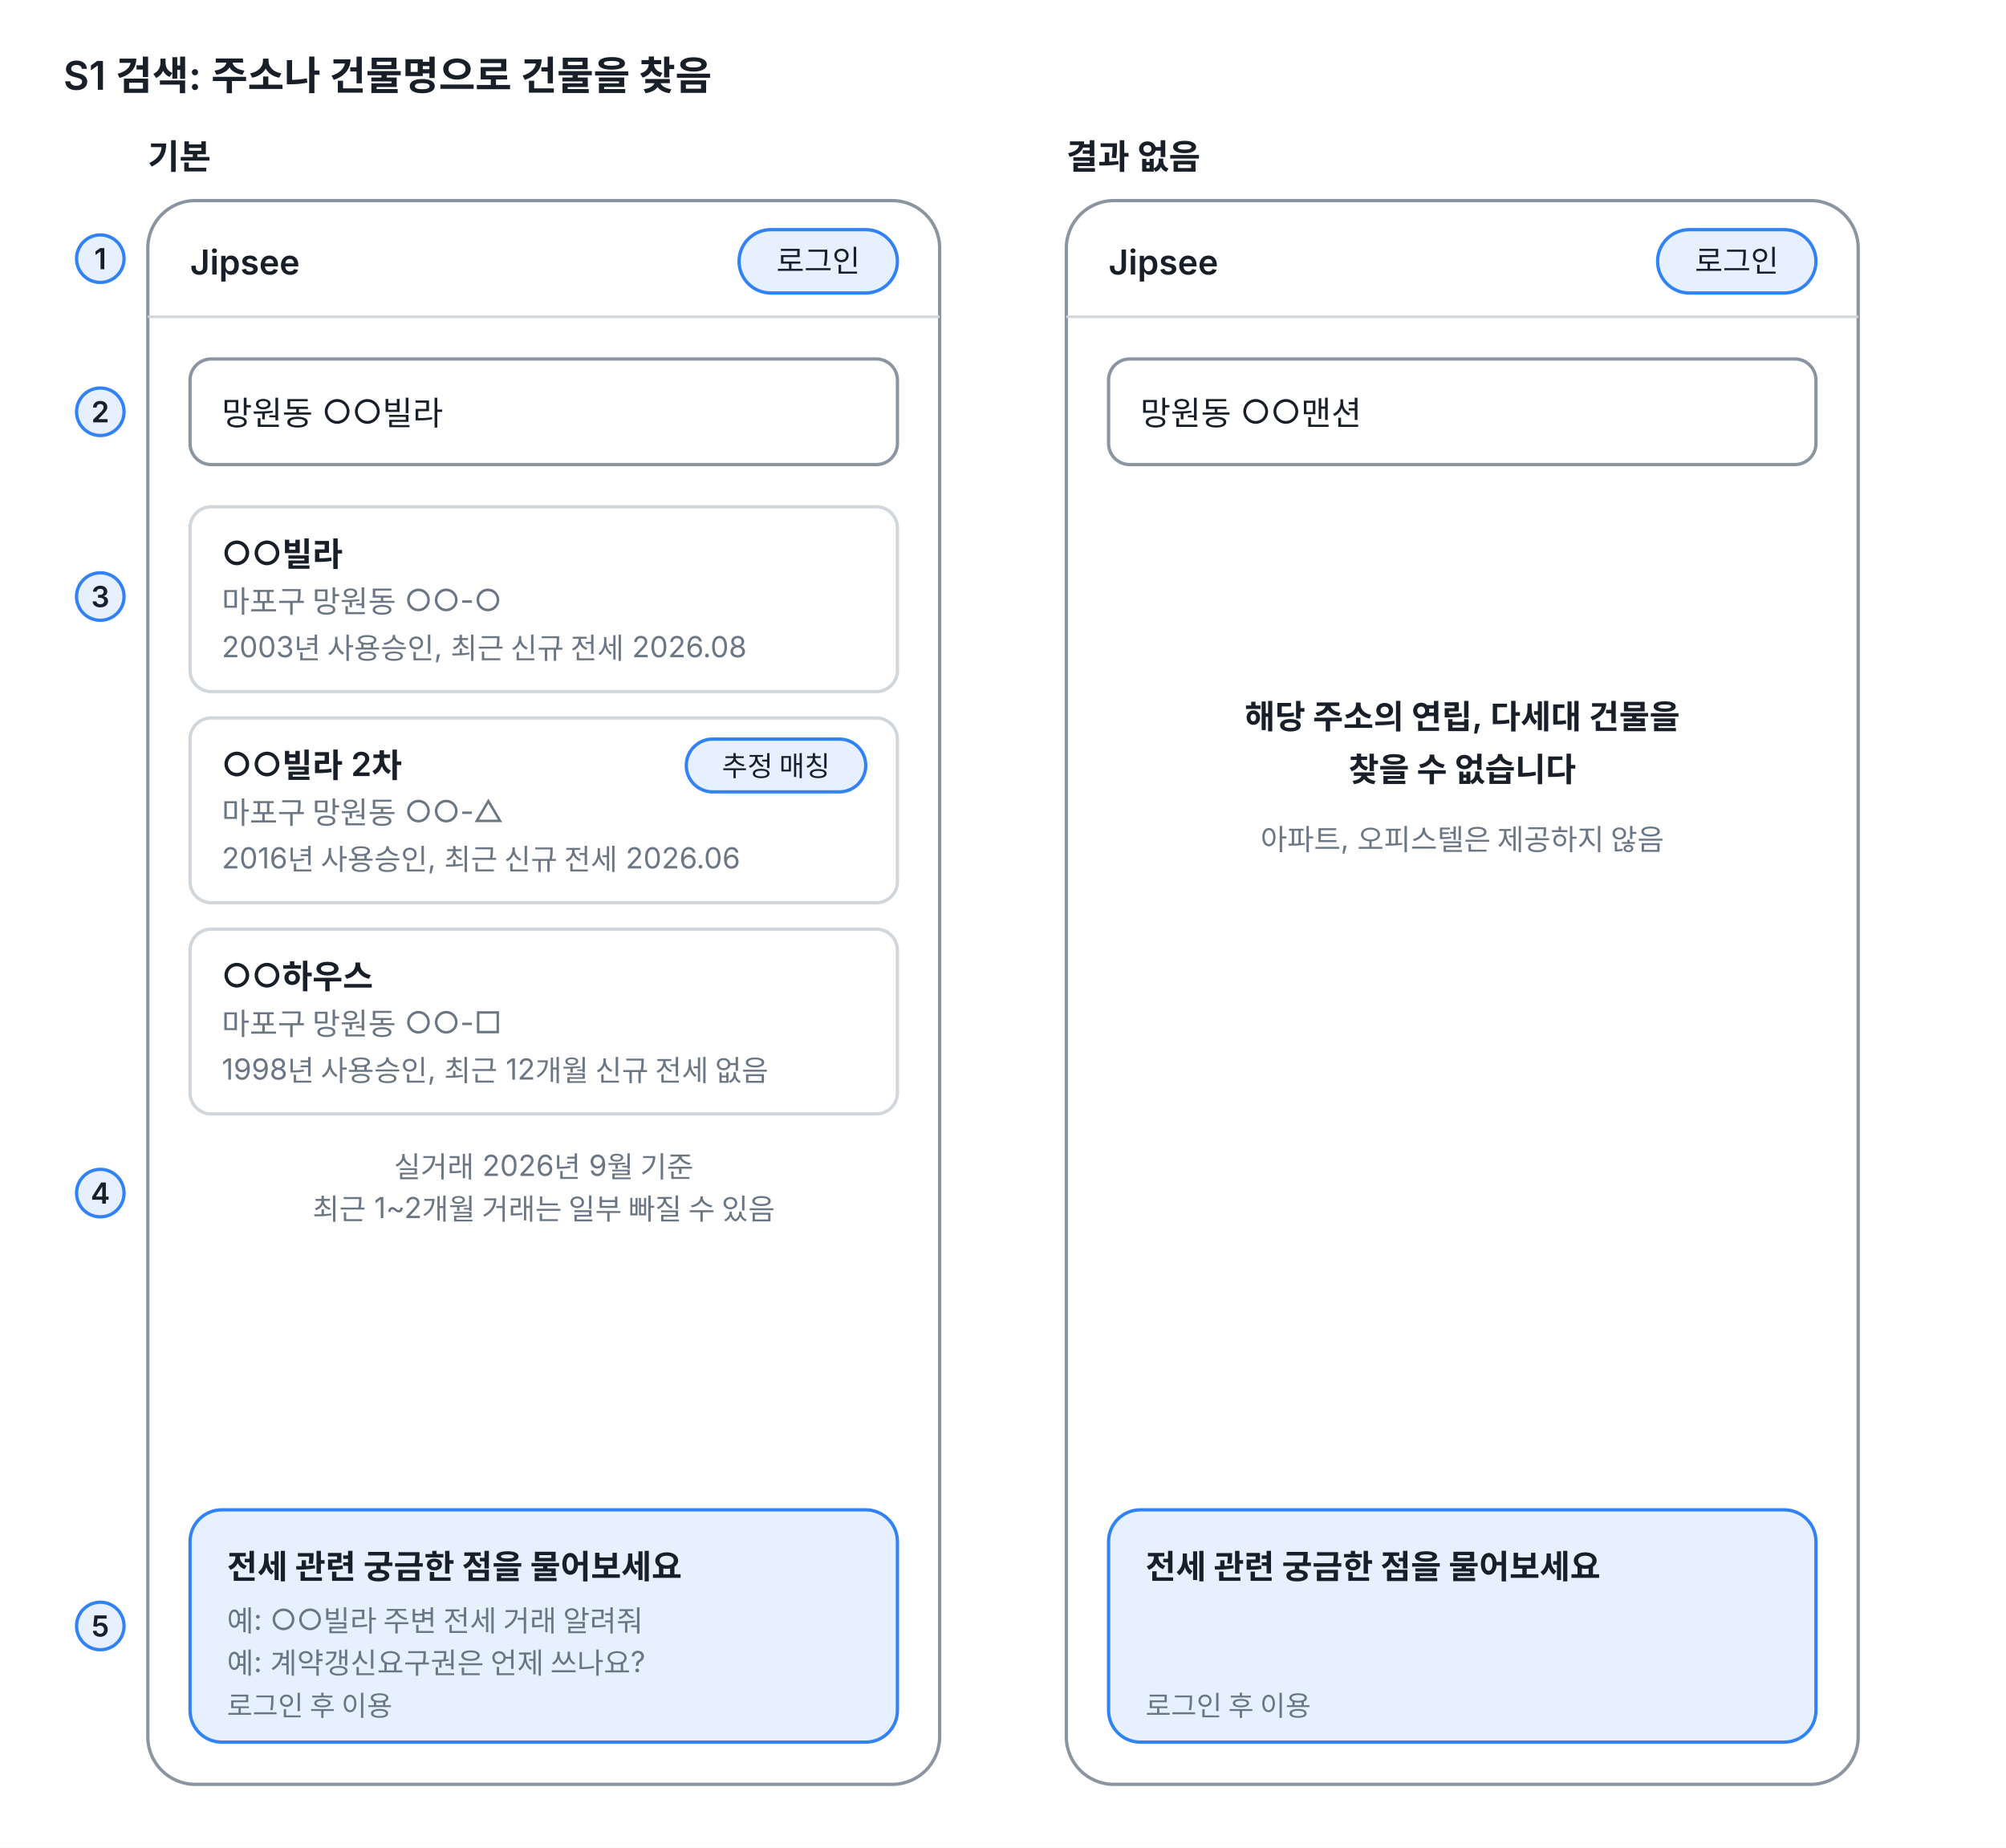
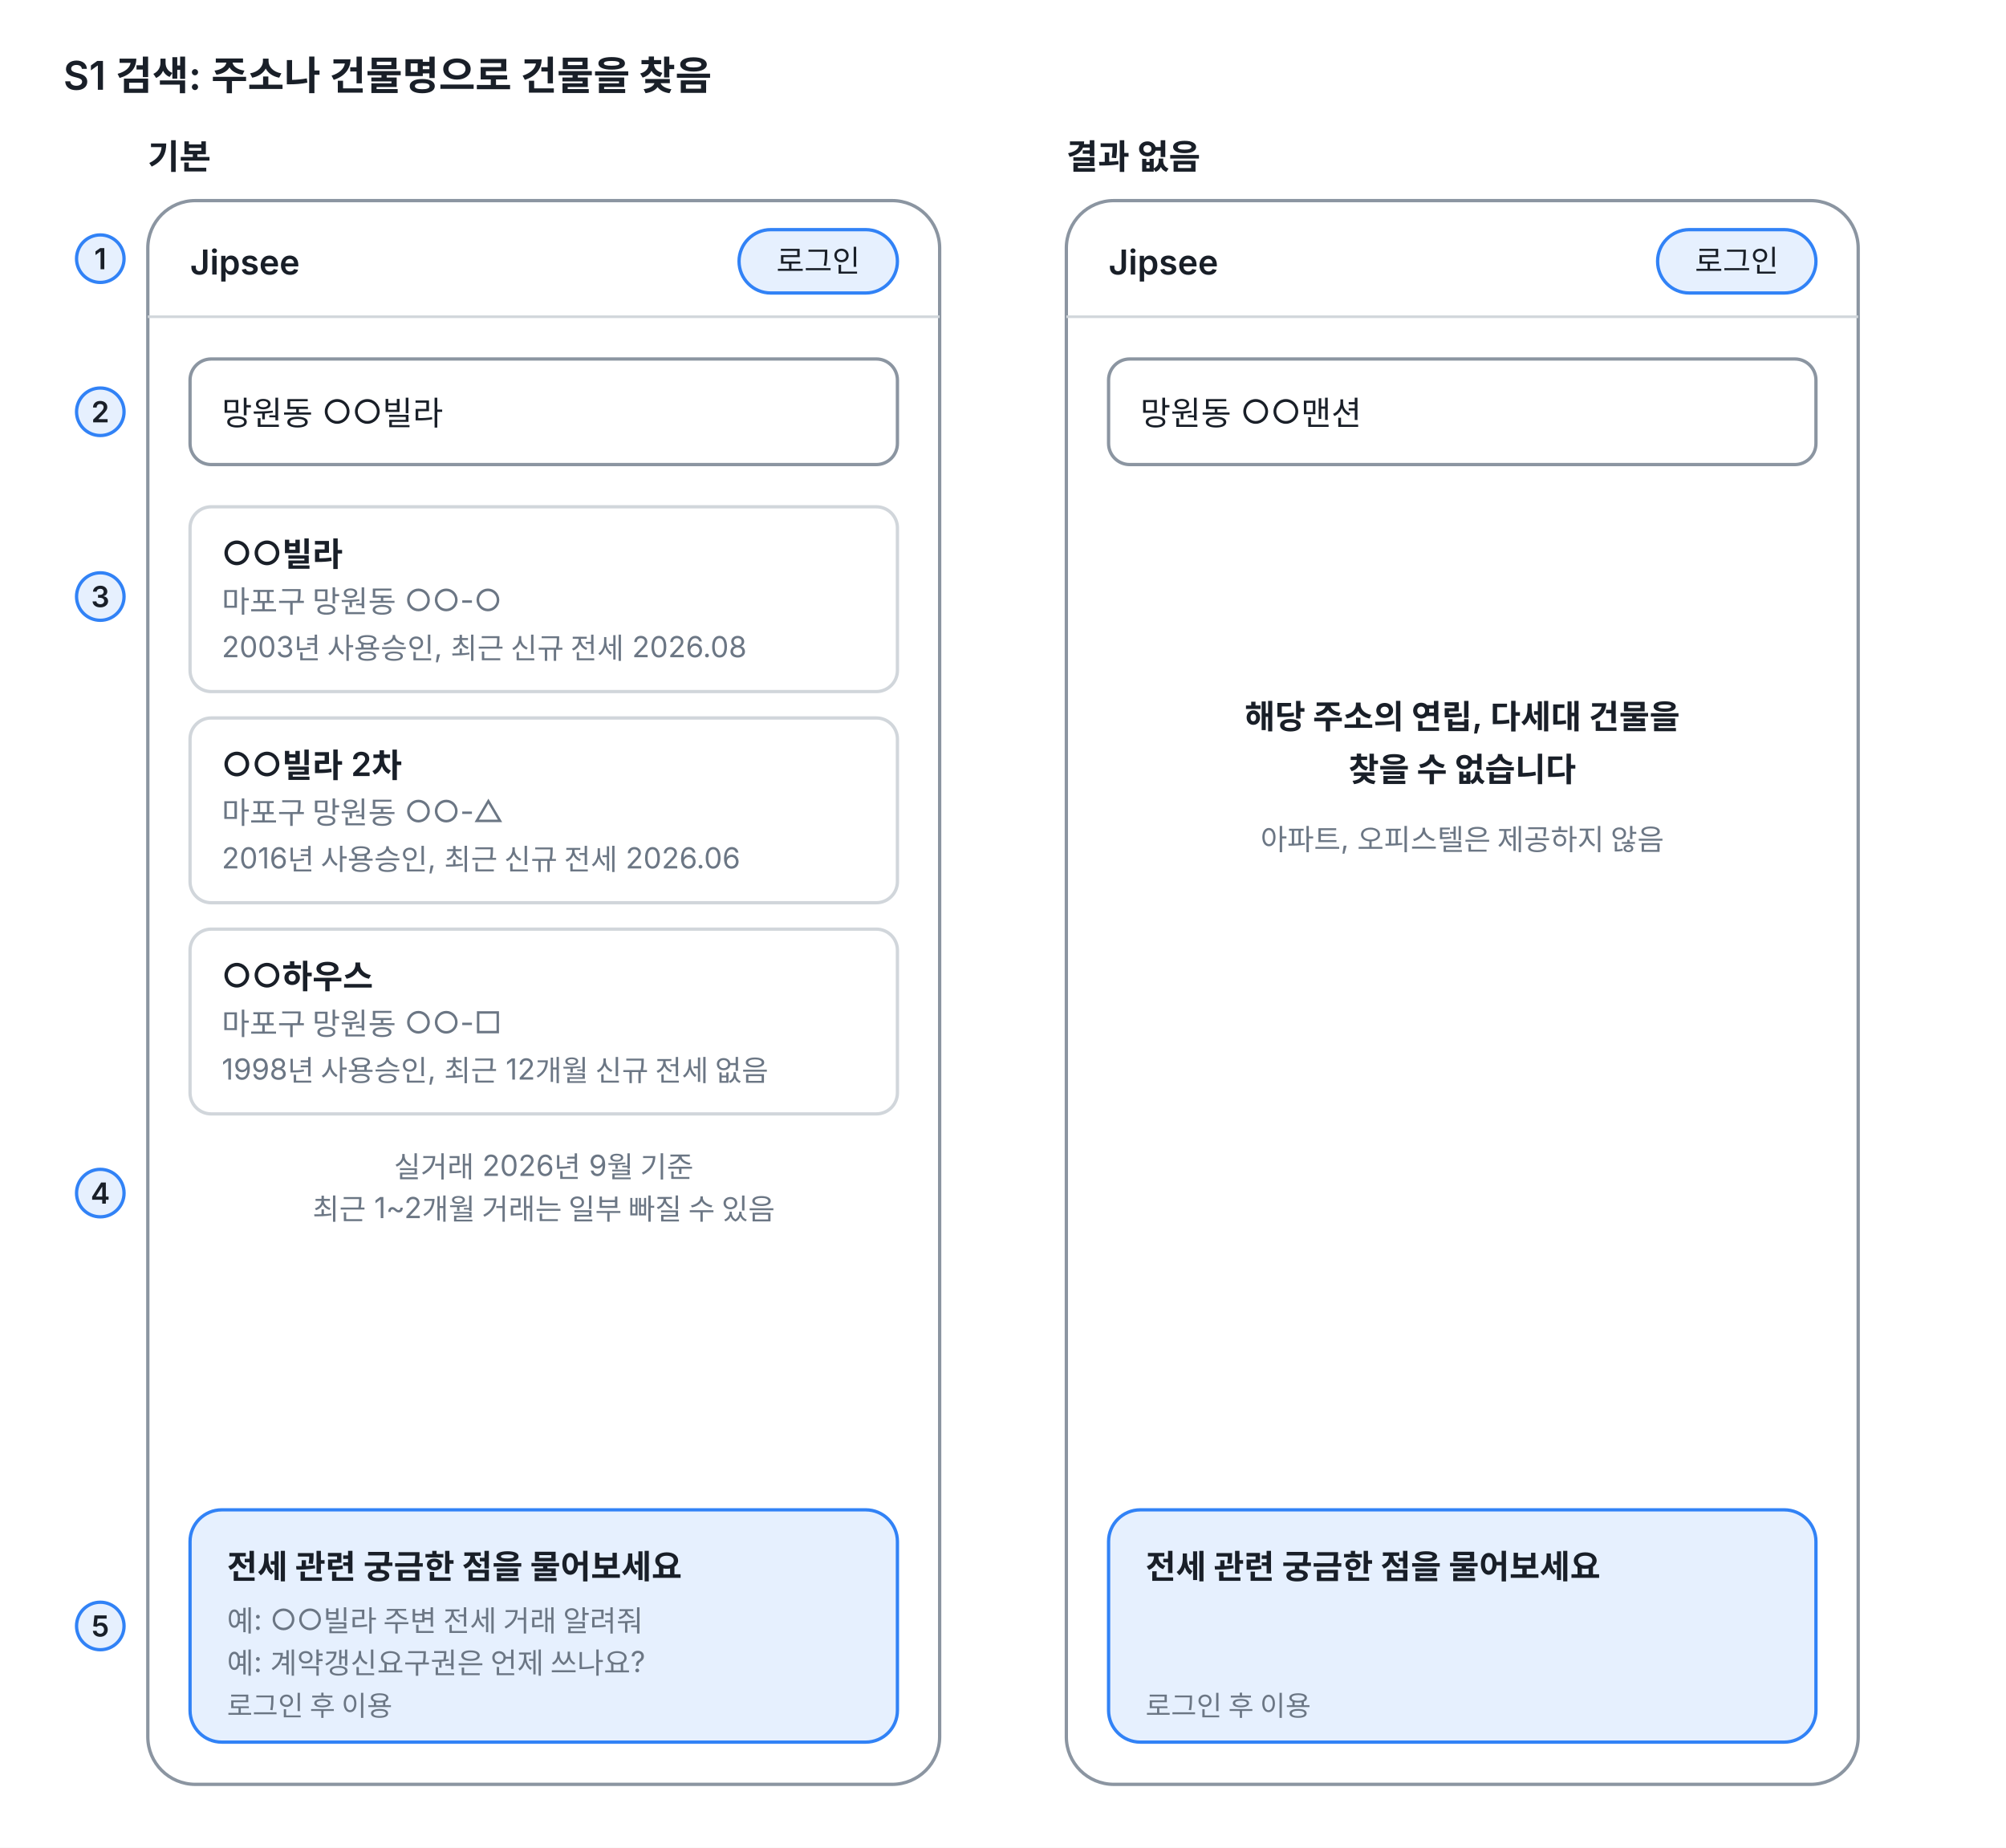
<svg xmlns="http://www.w3.org/2000/svg" font-family="-apple-system, 'Apple SD Gothic Neo', 'Noto Sans KR', sans-serif" viewBox="0 0 760 700" role="img" aria-label="S1 검색: 주소나 건물명으로 건물을 찾음" font-size="12">
  <rect width="100%" height="100%" fill="#ffffff" />
  <text x="24" y="34" font-size="15" font-weight="600" fill="#191f28">S1 검색: 주소나 건물명으로 건물을 찾음</text>
  <text x="56" y="64" font-size="13" font-weight="600" fill="#191f28">기본</text>
  <text x="404" y="64" font-size="13" font-weight="600" fill="#191f28">결과 없음</text>
  <g>
    <rect x="56" y="76" width="300" height="600" rx="18" fill="none" stroke="#8b95a1" stroke-width="1.25" />
    <line x1="56" x2="356" y1="120" y2="120" stroke="#d1d6db" />
    <text x="72" y="104" font-size="13" font-weight="600" fill="#191f28">Jipsee</text>
    <rect x="280" y="87" width="60" height="24" rx="12" fill="#3182f6" fill-opacity="0.12" stroke="#3182f6" stroke-width="1.25" />
    <text x="310" y="103" font-size="11.5" text-anchor="middle" fill="#191f28">로그인</text>
    <rect x="72" y="136" width="268" height="40" rx="8" fill="none" stroke="#8b95a1" stroke-width="1.25" />
    <text x="84" y="161" font-size="12.5" fill="#191f28">망원동 ○○빌라</text>
    <rect x="72" y="192" width="268" height="70" rx="8" fill="none" stroke="#d1d6db" stroke-width="1.25" />
    <text x="84" y="214" font-size="12.5" font-weight="600" fill="#191f28">○○빌라</text>
    <text x="84" y="232" font-size="11.5" fill="#6b7684">마포구 망원동 ○○-○</text>
    <text x="84" y="249" font-size="11" fill="#6b7684">2003년 사용승인, 최근 신규 전세 2026.08</text>
    <rect x="72" y="272" width="268" height="70" rx="8" fill="none" stroke="#d1d6db" stroke-width="1.25" />
    <text x="84" y="294" font-size="12.5" font-weight="600" fill="#191f28">○○빌라 2차</text>
-     <rect x="260" y="280" width="68" height="20" rx="10" fill="#3182f6" fill-opacity="0.12" stroke="#3182f6" stroke-width="1.25" />
-     <text x="294" y="294" font-size="10.5" text-anchor="middle" fill="#191f28">추정 매칭</text>
    <text x="84" y="312" font-size="11.5" fill="#6b7684">마포구 망원동 ○○-△</text>
    <text x="84" y="329" font-size="11" fill="#6b7684">2016년 사용승인, 최근 신규 전세 2026.06</text>
    <rect x="72" y="352" width="268" height="70" rx="8" fill="none" stroke="#d1d6db" stroke-width="1.25" />
    <text x="84" y="374" font-size="12.5" font-weight="600" fill="#191f28">○○하우스</text>
    <text x="84" y="392" font-size="11.5" fill="#6b7684">마포구 망원동 ○○-□</text>
    <text x="84" y="409" font-size="11" fill="#6b7684">1998년 사용승인, 최근 12개월 신규 전세 없음</text>
    <text x="206.0" y="446" font-size="11" text-anchor="middle" fill="#6b7684">실거래 2026년 9월 기준</text>
    <text x="206.0" y="462" font-size="11" text-anchor="middle" fill="#6b7684">최근 1~2개월 거래는 일부 빠질 수 있음</text>
    <rect x="72" y="572" width="268" height="88" rx="12" fill="#3182f6" fill-opacity="0.12" stroke="#3182f6" stroke-width="1.25" />
    <text x="86" y="598" font-size="12.5" font-weight="600" fill="#191f28">전세 관련 궁금한 점을 물어보세요</text>
    <text x="86" y="618" font-size="11" fill="#6b7684">예: ○○빌라 주변 전세 거래 알려줘</text>
    <text x="86" y="634" font-size="11" fill="#6b7684">예: 계약갱신요구권은 언제 쓰나요?</text>
    <text x="86" y="650" font-size="10.5" fill="#6b7684">로그인 후 이용</text>
  </g>
  <circle cx="38" cy="98" r="9" fill="#3182f6" fill-opacity="0.12" stroke="#3182f6" stroke-width="1.25" />
  <text x="38" y="102" font-size="11" font-weight="600" text-anchor="middle" fill="#191f28">1</text>
  <circle cx="38" cy="156" r="9" fill="#3182f6" fill-opacity="0.12" stroke="#3182f6" stroke-width="1.25" />
  <text x="38" y="160" font-size="11" font-weight="600" text-anchor="middle" fill="#191f28">2</text>
  <circle cx="38" cy="226" r="9" fill="#3182f6" fill-opacity="0.12" stroke="#3182f6" stroke-width="1.25" />
  <text x="38" y="230" font-size="11" font-weight="600" text-anchor="middle" fill="#191f28">3</text>
  <circle cx="38" cy="452" r="9" fill="#3182f6" fill-opacity="0.12" stroke="#3182f6" stroke-width="1.25" />
  <text x="38" y="456" font-size="11" font-weight="600" text-anchor="middle" fill="#191f28">4</text>
  <circle cx="38" cy="616" r="9" fill="#3182f6" fill-opacity="0.12" stroke="#3182f6" stroke-width="1.25" />
  <text x="38" y="620" font-size="11" font-weight="600" text-anchor="middle" fill="#191f28">5</text>
  <g>
    <rect x="404" y="76" width="300" height="600" rx="18" fill="none" stroke="#8b95a1" stroke-width="1.25" />
    <line x1="404" x2="704" y1="120" y2="120" stroke="#d1d6db" />
    <text x="420" y="104" font-size="13" font-weight="600" fill="#191f28">Jipsee</text>
    <rect x="628" y="87" width="60" height="24" rx="12" fill="#3182f6" fill-opacity="0.12" stroke="#3182f6" stroke-width="1.25" />
    <text x="658" y="103" font-size="11.5" text-anchor="middle" fill="#191f28">로그인</text>
    <rect x="420" y="136" width="268" height="40" rx="8" fill="none" stroke="#8b95a1" stroke-width="1.25" />
    <text x="432" y="161" font-size="12.5" fill="#191f28">망원동 ○○맨션</text>
    <text x="554.0" y="276" font-size="12.5" font-weight="600" text-anchor="middle" fill="#191f28">해당 주소의 연립, 다세대 건물을</text>
    <text x="554.0" y="296" font-size="12.5" font-weight="600" text-anchor="middle" fill="#191f28">찾을 수 없습니다</text>
    <text x="554.0" y="322" font-size="11" text-anchor="middle" fill="#6b7684">아파트, 오피스텔은 제공하지 않음</text>
    <rect x="420" y="572" width="268" height="88" rx="12" fill="#3182f6" fill-opacity="0.12" stroke="#3182f6" stroke-width="1.25" />
    <text x="434" y="598" font-size="12.5" font-weight="600" fill="#191f28">전세 관련 궁금한 점을 물어보세요</text>
    <text x="434" y="650" font-size="10.5" fill="#6b7684">로그인 후 이용</text>
  </g>
</svg>
